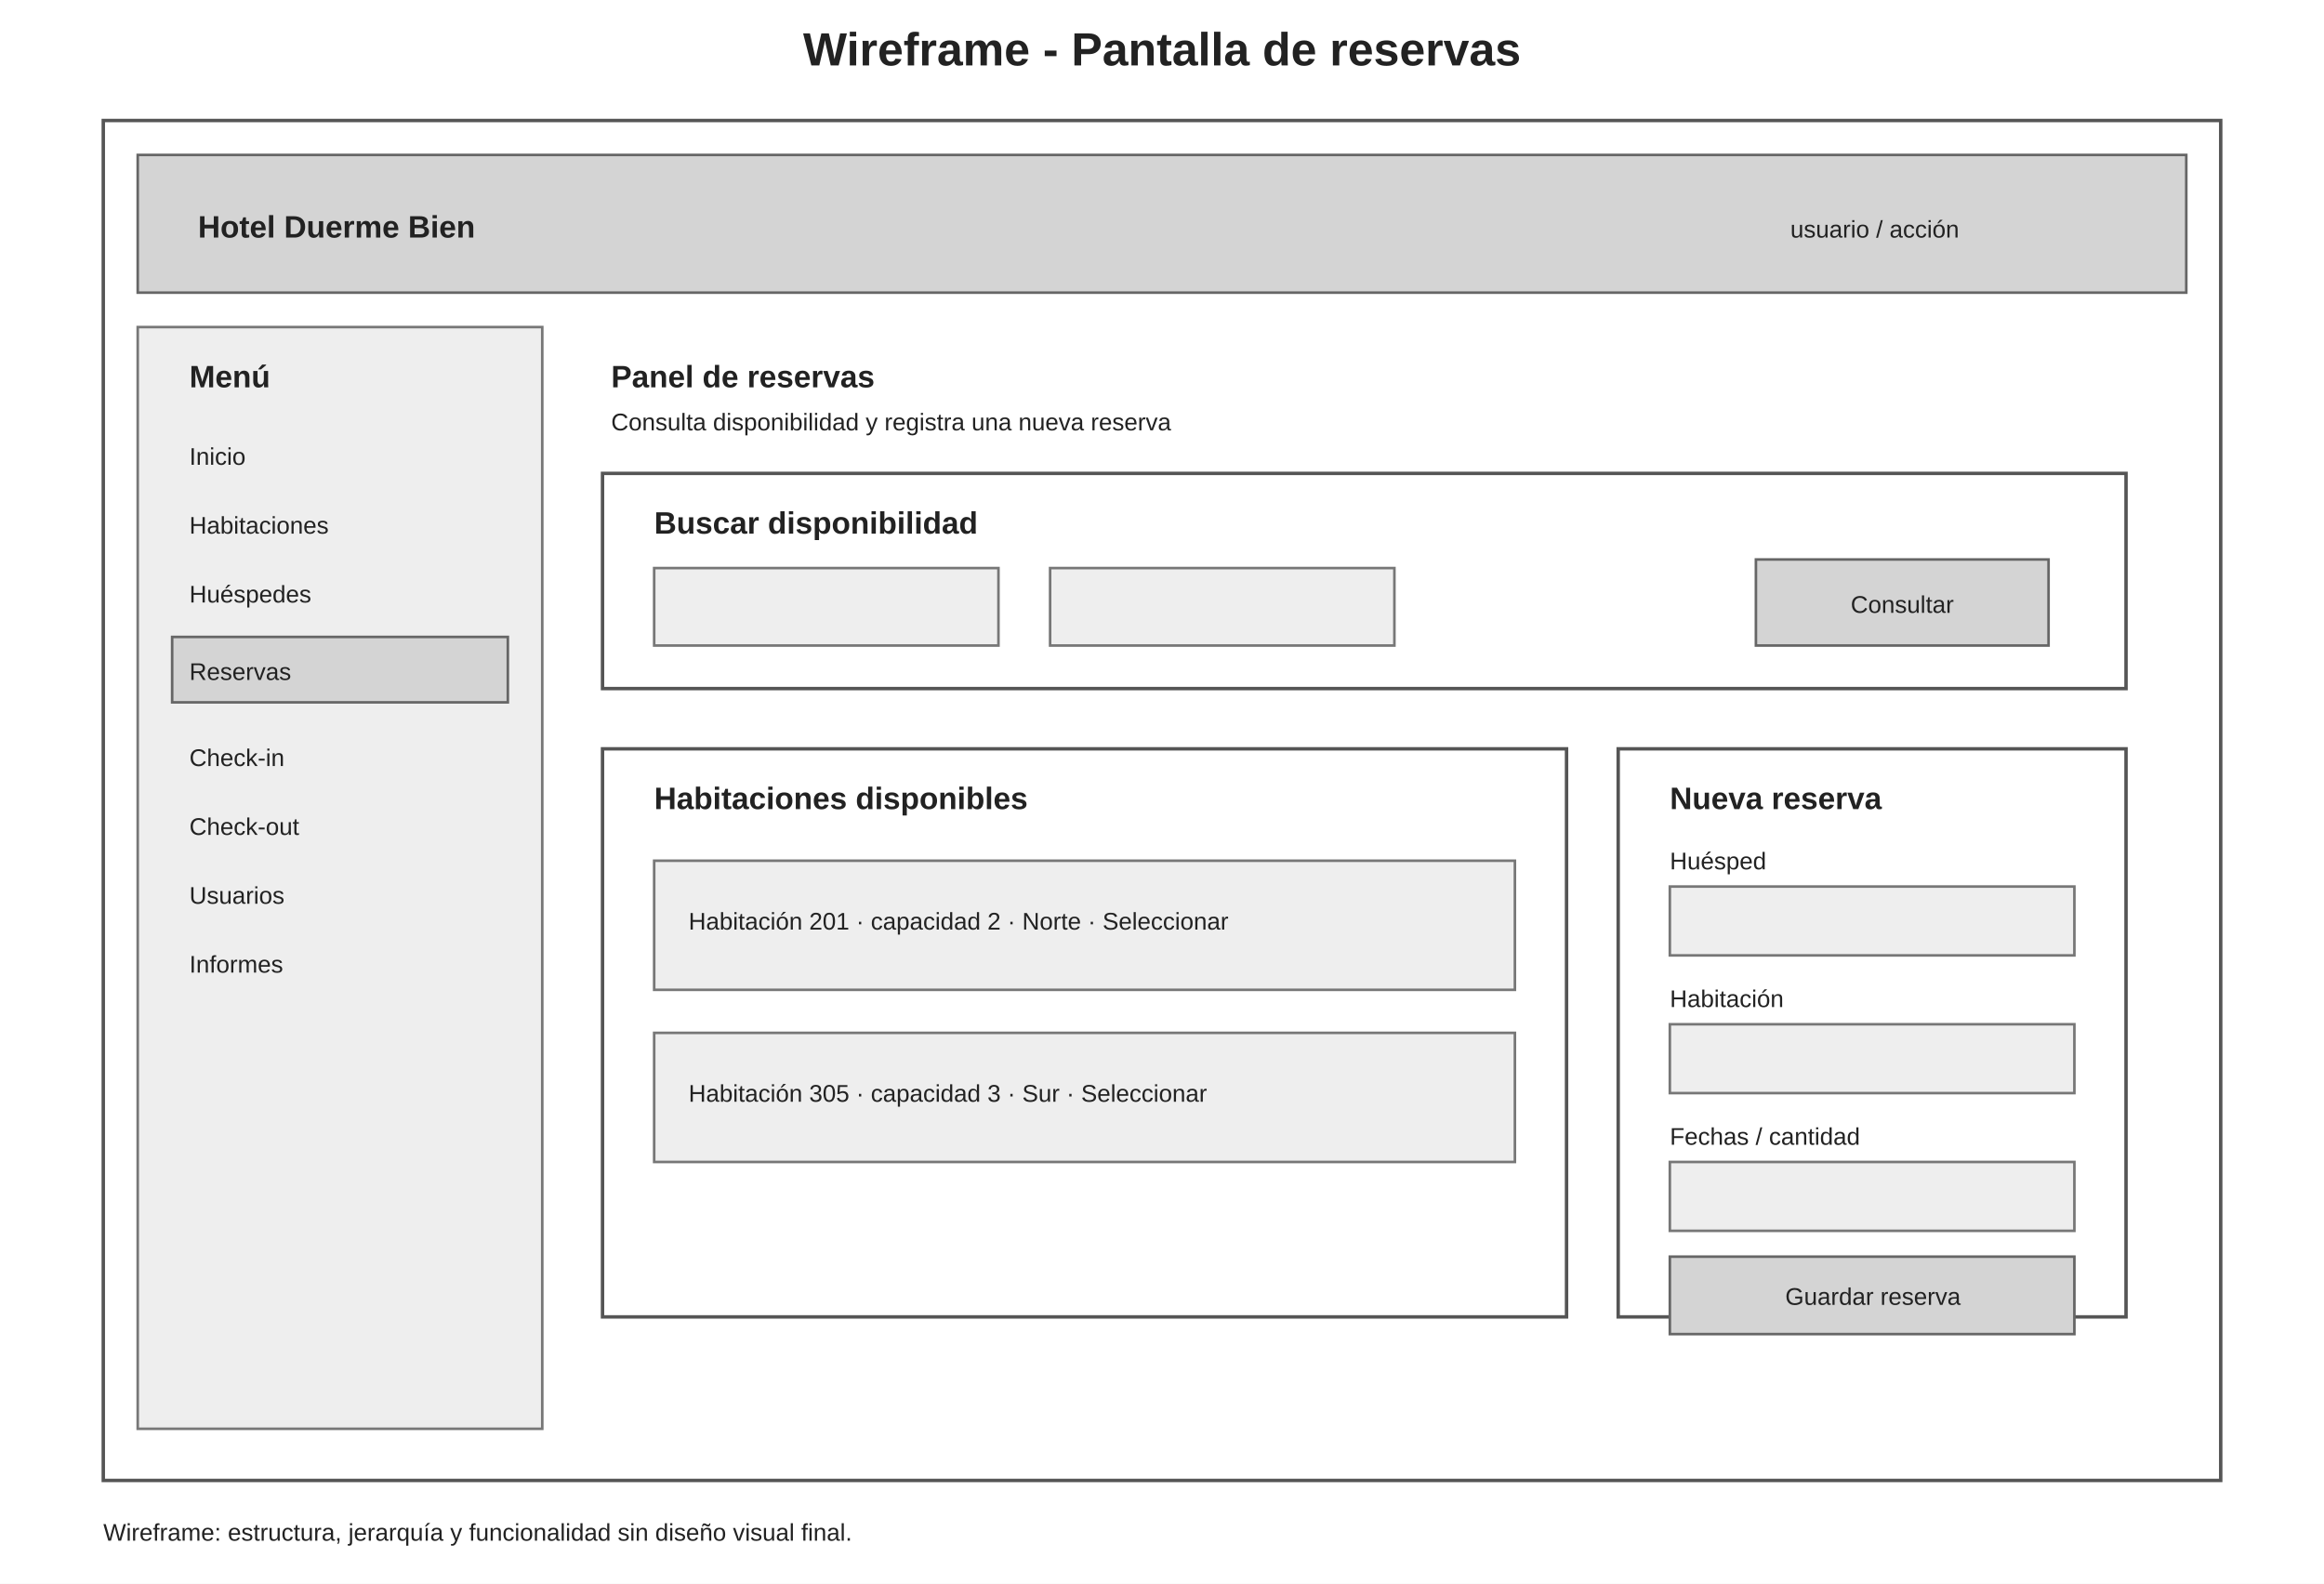
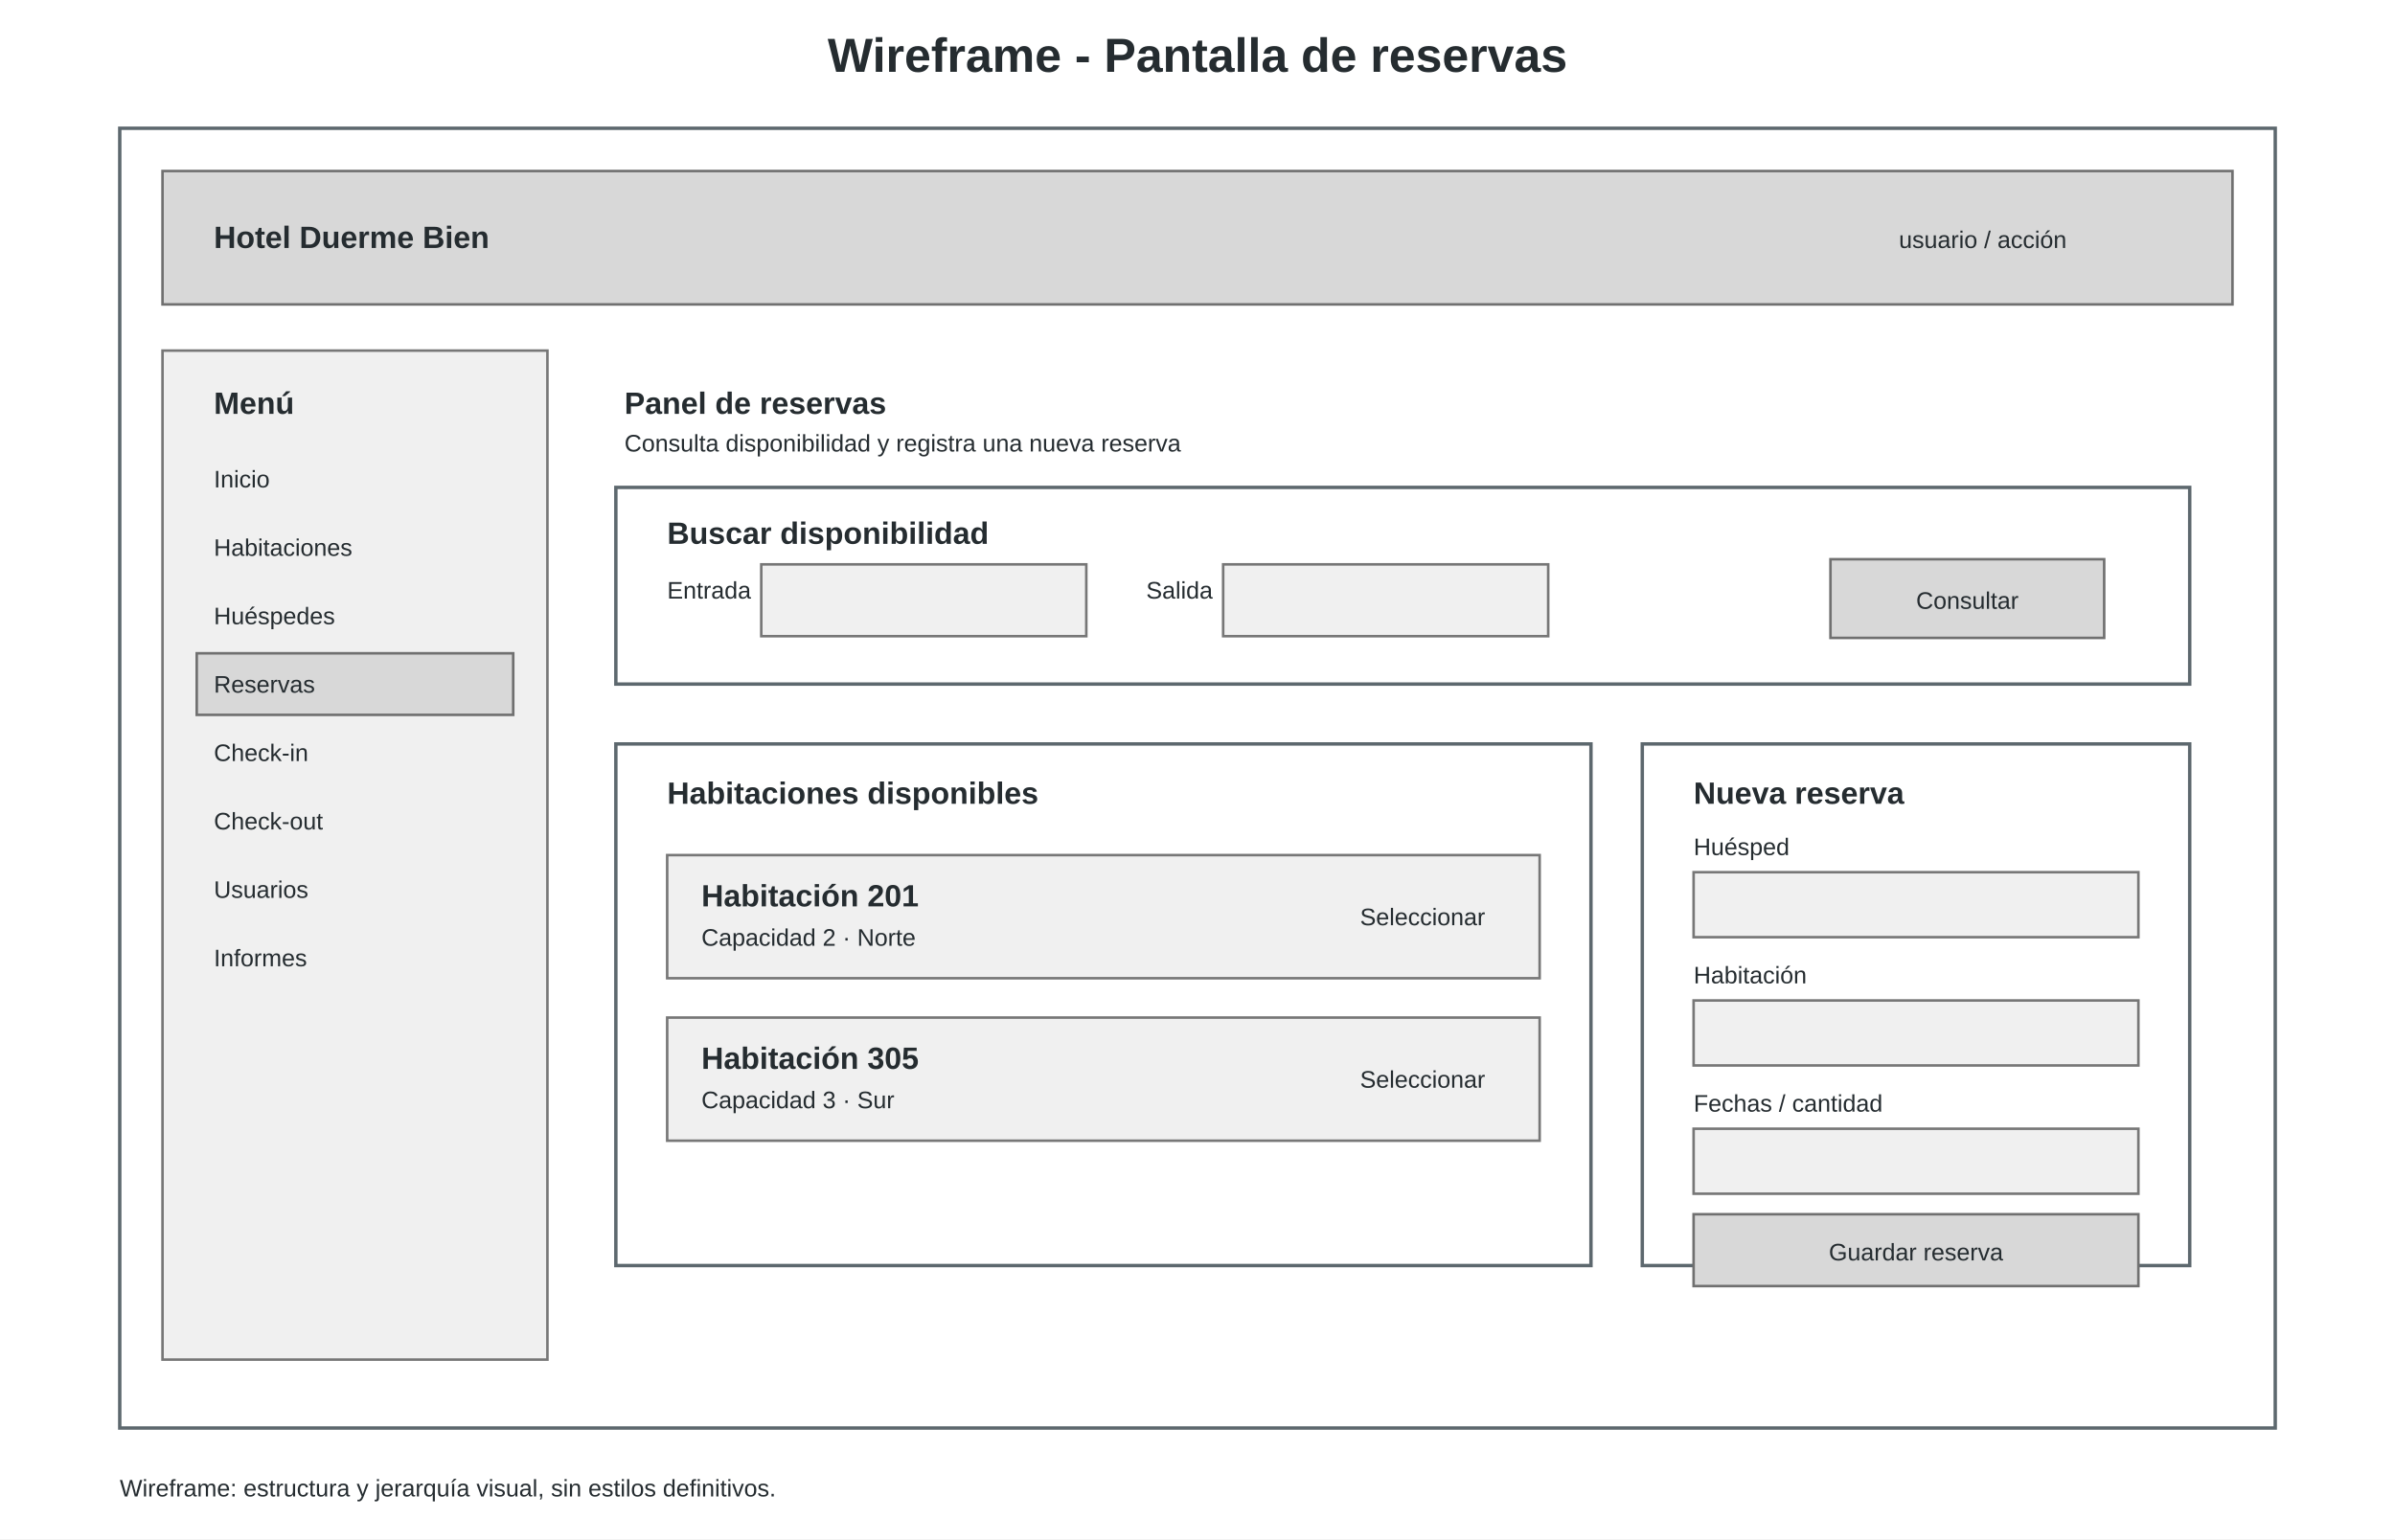
- <svg xmlns="http://www.w3.org/2000/svg" width="1350" height="920" viewBox="0 0 1350 920">
+ <svg xmlns="http://www.w3.org/2000/svg" width="1400" height="900" viewBox="0 0 1400 900">
  <defs>
-     <style>.t{font-family:Arial,sans-serif;fill:#222}.title{font-size:27px;font-weight:700}.h{font-size:18px;font-weight:700}.f{font-size:14px}.frame{fill:#fff;stroke:#555;stroke-width:2}.gray{fill:#eee;stroke:#777;stroke-width:1.5}.dark{fill:#d4d4d4;stroke:#666;stroke-width:1.5}.line{stroke:#777;stroke-width:1.5}</style>
+     <style>
+ .t{font-family:Arial,sans-serif;fill:#252c30}.title{font-size:28px;font-weight:700}.h{font-size:18px;font-weight:700}.f{font-size:14px}
+ .frame{fill:#fff;stroke:#5d686e;stroke-width:2}.light{fill:#f0f0f0;stroke:#777;stroke-width:1.5}.mid{fill:#d8d8d8;stroke:#707070;stroke-width:1.5}
+ </style>
  </defs>
-   <rect width="1350" height="920" fill="white" />
-   <text x="675" y="38" text-anchor="middle" class="t title">Wireframe - Pantalla de reservas</text>
-   <rect x="60" y="70" width="1230" height="790" class="frame" />
-   <rect x="80" y="90" width="1190" height="80" class="dark" />
-   <text x="115" y="138" class="t h">Hotel Duerme Bien</text>
-   <text x="1040" y="138" class="t f">usuario / acción</text>
-   <rect x="80" y="190" width="235" height="640" class="gray" />
-   <text x="110" y="225" class="t h">Menú</text>
-   <text x="110" y="270" class="t f">Inicio</text>
-   <text x="110" y="310" class="t f">Habitaciones</text>
-   <text x="110" y="350" class="t f">Huéspedes</text>
-   <rect x="100" y="370" width="195" height="38" class="dark" />
-   <text x="110" y="395" class="t f">Reservas</text>
-   <text x="110" y="445" class="t f">Check-in</text>
-   <text x="110" y="485" class="t f">Check-out</text>
-   <text x="110" y="525" class="t f">Usuarios</text>
-   <text x="110" y="565" class="t f">Informes</text>
-   <text x="355" y="225" class="t h">Panel de reservas</text>
-   <text x="355" y="250" class="t f">Consulta disponibilidad y registra una nueva reserva</text>
-   <rect x="350" y="275" width="885" height="125" class="frame" />
-   <text x="380" y="310" class="t h">Buscar disponibilidad</text>
-   <rect x="380" y="330" width="200" height="45" class="gray" />
-   <rect x="610" y="330" width="200" height="45" class="gray" />
-   <rect x="1020" y="325" width="170" height="50" class="dark" />
-   <text x="1105" y="356" text-anchor="middle" class="t f">Consultar</text>
-   <rect x="350" y="435" width="560" height="330" class="frame" />
-   <text x="380" y="470" class="t h">Habitaciones disponibles</text>
-   <rect x="380" y="500" width="500" height="75" class="gray" />
-   <text x="400" y="540" class="t f">Habitación 201 · capacidad 2 · Norte · Seleccionar</text>
-   <rect x="380" y="600" width="500" height="75" class="gray" />
-   <text x="400" y="640" class="t f">Habitación 305 · capacidad 3 · Sur · Seleccionar</text>
-   <rect x="940" y="435" width="295" height="330" class="frame" />
-   <text x="970" y="470" class="t h">Nueva reserva</text>
-   <text x="970" y="505" class="t f">Huésped</text>
-   <rect x="970" y="515" width="235" height="40" class="gray" />
-   <text x="970" y="585" class="t f">Habitación</text>
-   <rect x="970" y="595" width="235" height="40" class="gray" />
-   <text x="970" y="665" class="t f">Fechas / cantidad</text>
-   <rect x="970" y="675" width="235" height="40" class="gray" />
-   <rect x="970" y="730" width="235" height="45" class="dark" />
-   <text x="1088" y="758" text-anchor="middle" class="t f">Guardar reserva</text>
-   <text x="60" y="895" class="t f">Wireframe: estructura, jerarquía y funcionalidad sin diseño visual final.</text>
+   <rect width="1400" height="900" fill="#fff" />
+   <text x="700" y="42" text-anchor="middle" class="t title">Wireframe - Pantalla de reservas</text>
+   <rect x="70" y="75" width="1260" height="760" class="frame" />
+   <rect x="95" y="100" width="1210" height="78" class="mid" />
+   <text x="125" y="145" class="t h">Hotel Duerme Bien</text>
+   <text x="1110" y="145" class="t f">usuario / acción</text>
+   <rect x="95" y="205" width="225" height="590" class="light" />
+   <text x="125" y="242" class="t h">Menú</text>
+   <text x="125" y="285" class="t f">Inicio</text>
+   <text x="125" y="325" class="t f">Habitaciones</text>
+   <text x="125" y="365" class="t f">Huéspedes</text>
+   <rect x="115" y="382" width="185" height="36" class="mid" />
+   <text x="125" y="405" class="t f">Reservas</text>
+   <text x="125" y="445" class="t f">Check-in</text>
+   <text x="125" y="485" class="t f">Check-out</text>
+   <text x="125" y="525" class="t f">Usuarios</text>
+   <text x="125" y="565" class="t f">Informes</text>
+   <text x="365" y="242" class="t h">Panel de reservas</text>
+   <text x="365" y="264" class="t f">Consulta disponibilidad y registra una nueva reserva</text>
+   <rect x="360" y="285" width="920" height="115" class="frame" />
+   <text x="390" y="318" class="t h">Buscar disponibilidad</text>
+   <text x="390" y="350" class="t f">Entrada</text>
+   <rect x="445" y="330" width="190" height="42" class="light" />
+   <text x="670" y="350" class="t f">Salida</text>
+   <rect x="715" y="330" width="190" height="42" class="light" />
+   <rect x="1070" y="327" width="160" height="46" class="mid" />
+   <text x="1150" y="356" text-anchor="middle" class="t f">Consultar</text>
+   <rect x="360" y="435" width="570" height="305" class="frame" />
+   <text x="390" y="470" class="t h">Habitaciones disponibles</text>
+   <rect x="390" y="500" width="510" height="72" class="light" />
+   <text x="410" y="530" class="t h">Habitación 201</text>
+   <text x="410" y="553" class="t f">Capacidad 2 · Norte</text>
+   <text x="795" y="541" class="t f">Seleccionar</text>
+   <rect x="390" y="595" width="510" height="72" class="light" />
+   <text x="410" y="625" class="t h">Habitación 305</text>
+   <text x="410" y="648" class="t f">Capacidad 3 · Sur</text>
+   <text x="795" y="636" class="t f">Seleccionar</text>
+   <rect x="960" y="435" width="320" height="305" class="frame" />
+   <text x="990" y="470" class="t h">Nueva reserva</text>
+   <text x="990" y="500" class="t f">Huésped</text>
+   <rect x="990" y="510" width="260" height="38" class="light" />
+   <text x="990" y="575" class="t f">Habitación</text>
+   <rect x="990" y="585" width="260" height="38" class="light" />
+   <text x="990" y="650" class="t f">Fechas / cantidad</text>
+   <rect x="990" y="660" width="260" height="38" class="light" />
+   <rect x="990" y="710" width="260" height="42" class="mid" />
+   <text x="1120" y="737" text-anchor="middle" class="t f">Guardar reserva</text>
+   <text x="70" y="875" class="t f">Wireframe: estructura y jerarquía visual, sin estilos definitivos.</text>
</svg>
